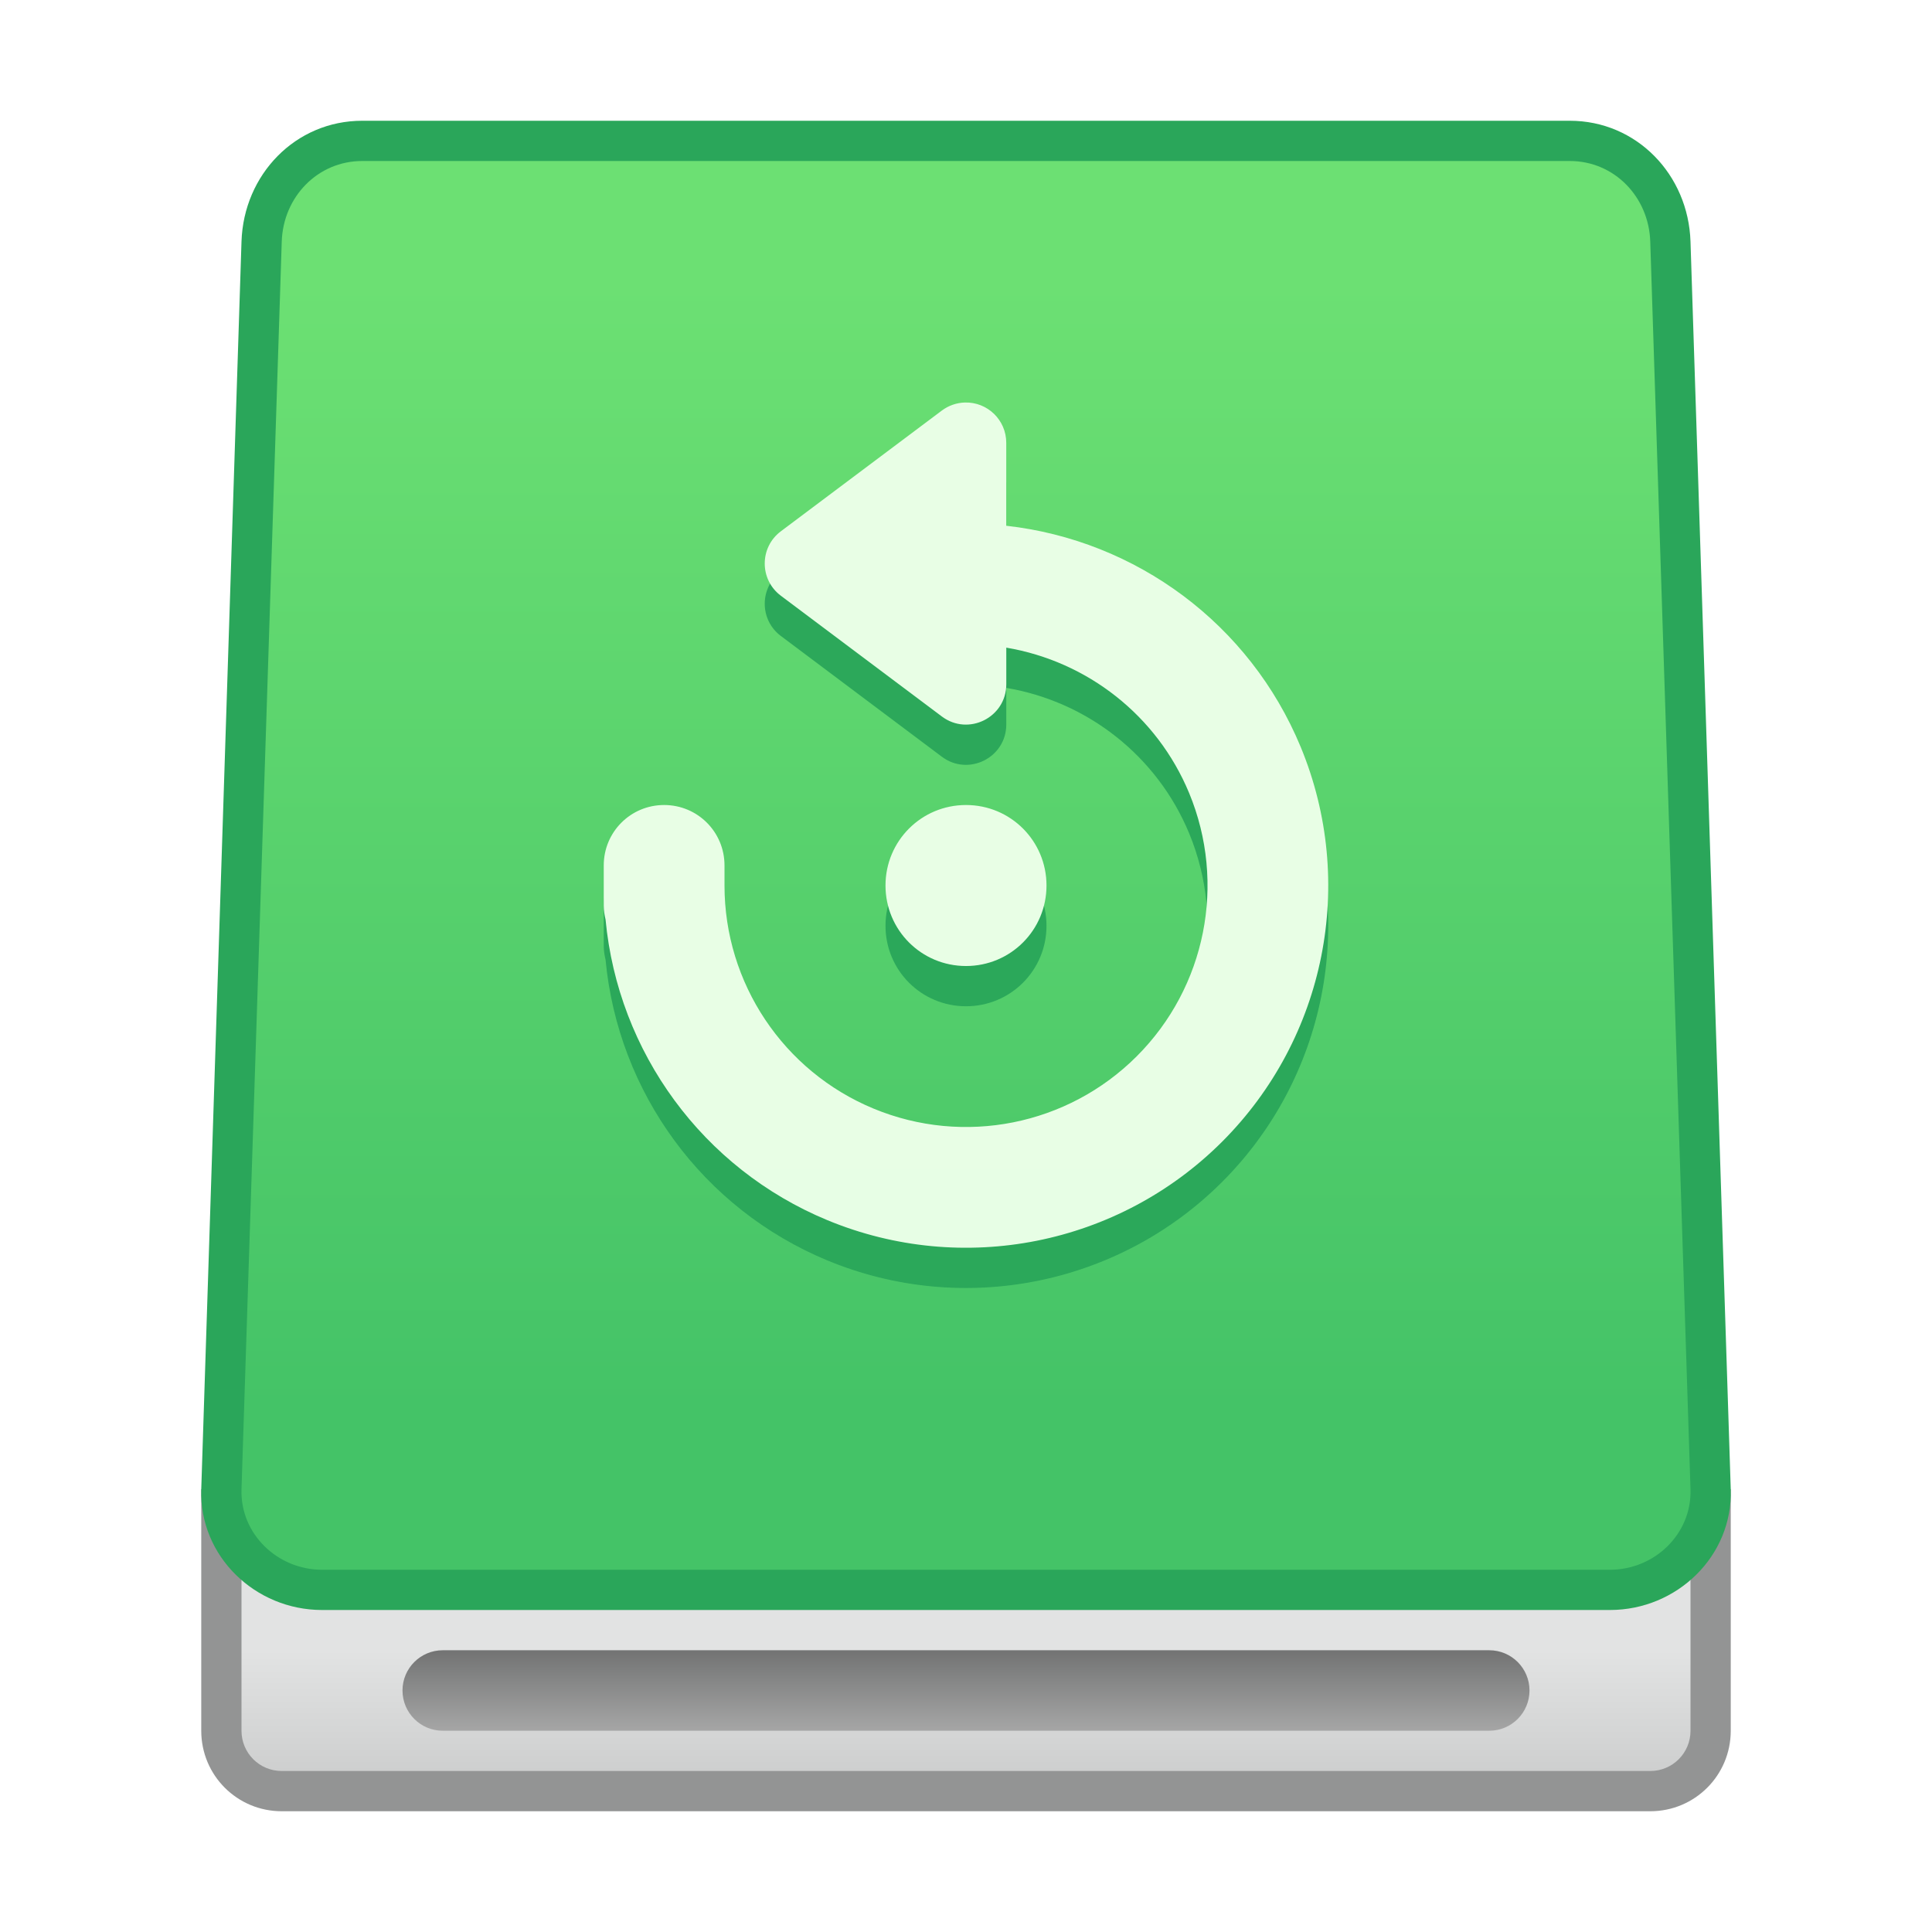
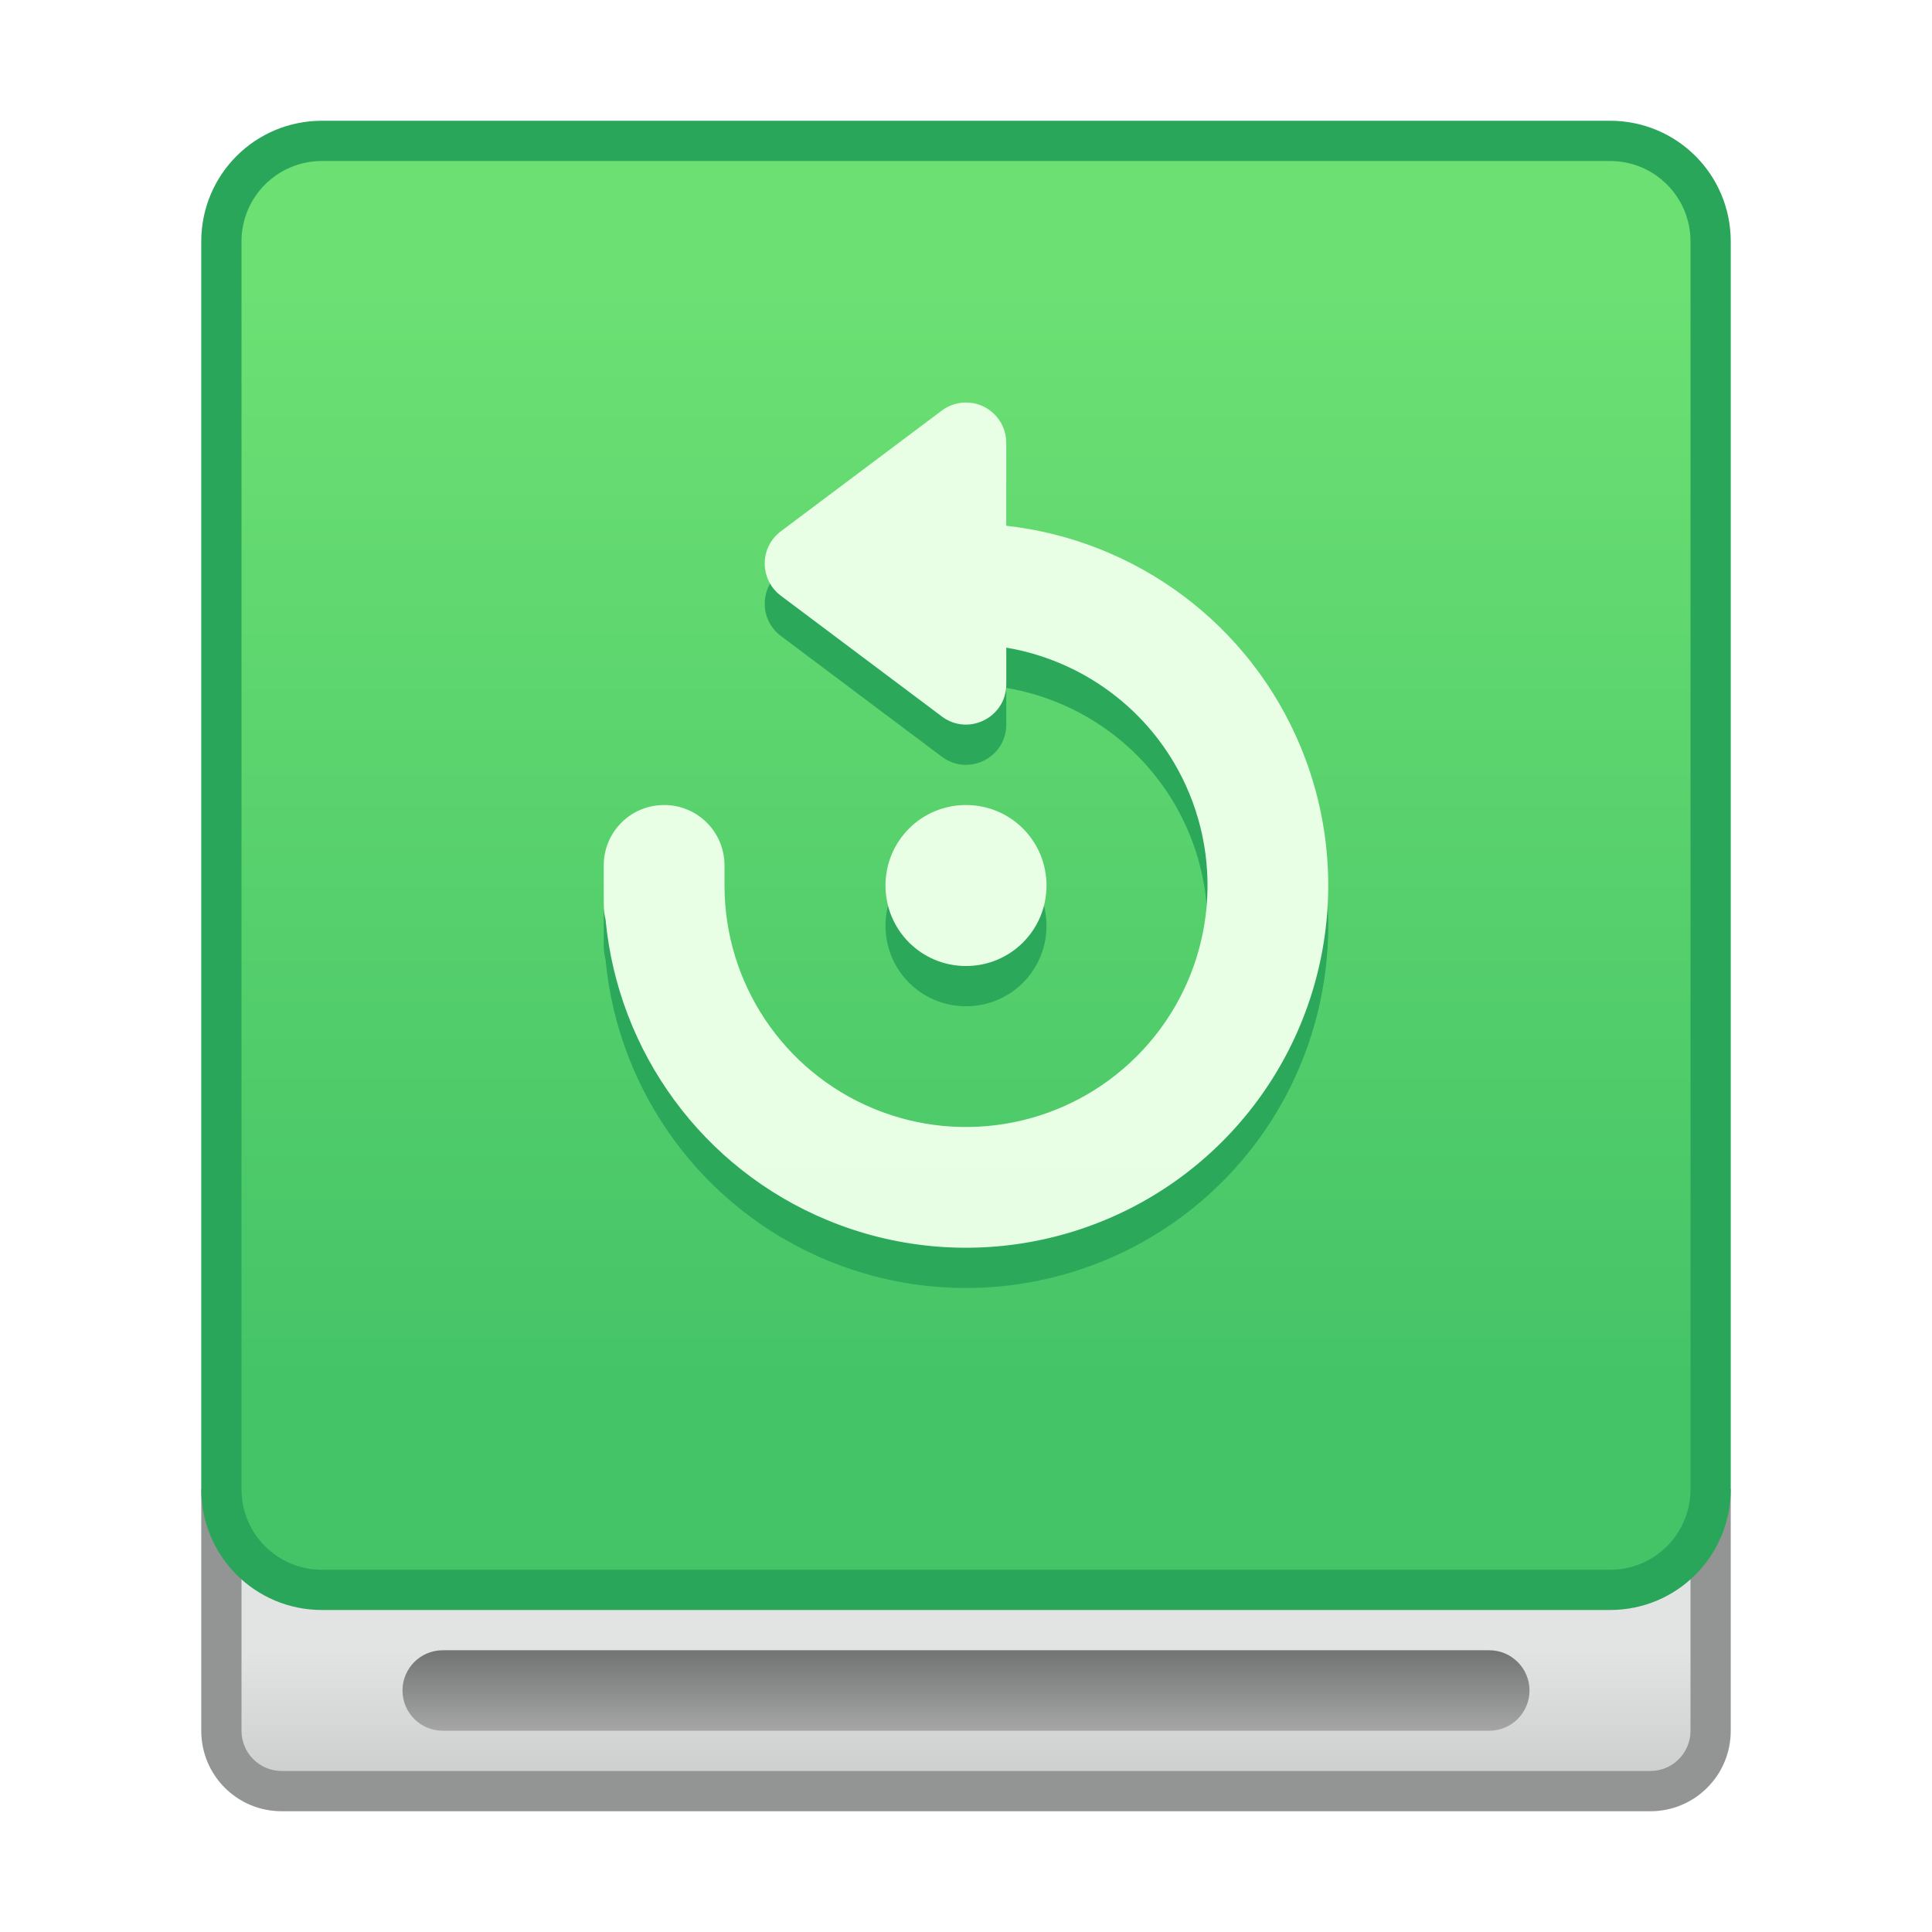
<svg xmlns="http://www.w3.org/2000/svg" xmlns:xlink="http://www.w3.org/1999/xlink" width="48" height="48" viewBox="0 0 48 48" version="1.1" id="svg8">
  <defs id="defs2">
    <linearGradient id="linearGradient868">
      <stop style="stop-color:#a6a6a6;stop-opacity:1" offset="0" id="stop864" />
      <stop style="stop-color:#727373;stop-opacity:1" offset="1" id="stop866" />
    </linearGradient>
    <linearGradient id="linearGradient1384">
      <stop id="stop1380" offset="0" style="stop-color:#cecfcf;stop-opacity:1" />
      <stop id="stop1382" offset="1" style="stop-color:#e2e3e3;stop-opacity:1" />
    </linearGradient>
    <linearGradient id="linearGradient1378">
      <stop id="stop1374" offset="0" style="stop-color:#44c367;stop-opacity:1" />
      <stop id="stop1376" offset="1" style="stop-color:#6ce073;stop-opacity:1" />
    </linearGradient>
    <linearGradient id="linearGradient1041">
      <stop style="stop-color:#ff6c41;stop-opacity:1" offset="0" id="stop1037" />
      <stop style="stop-color:#ff8c61;stop-opacity:1" offset="1" id="stop1039" />
    </linearGradient>
    <linearGradient id="linearGradient1032">
      <stop style="stop-color:#343434;stop-opacity:1" offset="0" id="stop1028" />
      <stop style="stop-color:#474748;stop-opacity:1" offset="1" id="stop1030" />
    </linearGradient>
    <style type="text/css" id="current-color-scheme">
      .ColorScheme-Text {
        color:#122036;
      }
      </style>
    <linearGradient xlink:href="#linearGradient1378" id="linearGradient1017" x1="17" y1="300.65" x2="17" y2="272.65" gradientUnits="userSpaceOnUse" gradientTransform="translate(0,-1)" />
    <linearGradient xlink:href="#linearGradient1032" id="linearGradient1034" x1="9" y1="42" x2="9" y2="34" gradientUnits="userSpaceOnUse" />
    <linearGradient xlink:href="#linearGradient1041" id="linearGradient1043" x1="32" y1="310.65" x2="32" y2="286.65" gradientUnits="userSpaceOnUse" gradientTransform="translate(0,-3.8964844e-6)" />
    <style type="text/css" id="current-color-scheme-5">
      .ColorScheme-Text {
        color:#122036;
      }
      </style>
    <linearGradient xlink:href="#linearGradient1384" id="linearGradient1319" gradientUnits="userSpaceOnUse" x1="9" y1="42" x2="9" y2="39" gradientTransform="translate(0,266.65)" />
    <style type="text/css" id="current-color-scheme-3">
      .ColorScheme-Text {
        color:#122036;
      }
      </style>
    <linearGradient xlink:href="#linearGradient868" id="linearGradient870" x1="24" y1="309.65" x2="24" y2="307.65" gradientUnits="userSpaceOnUse" />
  </defs>
  <g id="layer1" transform="translate(0,-266.65)">
    <g id="g1066" transform="translate(3,2)">
      <path style="opacity:1;fill:#8b8c8c;fill-opacity:0.933;stroke:none;stroke-width:2;stroke-linecap:round;stroke-linejoin:round;stroke-miterlimit:4;stroke-dasharray:none;stroke-opacity:1" d="m 2,301.65 v 2 1 3 c 0,1.108 0.892,2 2,2 h 34 c 1.108,0 2,-0.892 2,-2 v -3 -1 -2 H 38 4 Z" id="rect979" />
      <path style="opacity:1;fill:url(#linearGradient1319);fill-opacity:1;stroke:none;stroke-width:2;stroke-linecap:round;stroke-linejoin:round;stroke-miterlimit:4;stroke-dasharray:none;stroke-opacity:1" d="m 3,301.65 v 1 3 2 c 0,0.554 0.446,1 1,1 h 34 c 0.554,0 1,-0.446 1,-1 v -2 -3 -1 H 38 4 Z" id="rect981" />
-       <path style="opacity:1;fill:#2aa65a;fill-opacity:1;stroke:none;stroke-width:2;stroke-linecap:round;stroke-linejoin:round;stroke-miterlimit:4;stroke-dasharray:none;stroke-opacity:1" d="m 6,267.65 h 30 c 1.662,0 2.946,1.339 3,3 l 1,31 c 0.054,1.661 -1.338,3 -3,3 H 5 c -1.662,0 -3.054,-1.339 -3,-3 l 1,-31 c 0.054,-1.661 1.338,-3 3,-3 z" id="rect975" />
-       <path style="opacity:1;fill:url(#linearGradient1017);fill-opacity:1;stroke:none;stroke-width:2;stroke-linecap:round;stroke-linejoin:round;stroke-miterlimit:4;stroke-dasharray:none;stroke-opacity:1" d="m 6,268.65 c -1.108,0 -1.964,0.893 -2,2 l -1,31 c -0.036,1.107 0.892,2 2,2 h 32 c 1.108,0 2.036,-0.893 2,-2 l -1,-31 c -0.036,-1.107 -0.892,-2 -2,-2 z" id="rect977" />
+       <path style="opacity:1;fill:#2aa65a;fill-opacity:1;stroke:none;stroke-width:2;stroke-linecap:round;stroke-linejoin:round;stroke-miterlimit:4;stroke-dasharray:none;stroke-opacity:1" d="m 5,267.65 h 32 c 1.662,0 3,1.338 3,3 v 31 c 0,1.662 -1.338,3 -3,3 H 5 c -1.662,0 -3,-1.338 -3,-3 v -31 c 0,-1.662 1.338,-3 3,-3 z" id="rect975" />
+       <path style="opacity:1;fill:url(#linearGradient1017);fill-opacity:1;stroke:none;stroke-width:2;stroke-linecap:round;stroke-linejoin:round;stroke-miterlimit:4;stroke-dasharray:none;stroke-opacity:1" d="m 5,268.65 c -1.108,0 -2,0.892 -2,2 v 31 c 0,1.108 0.892,2 2,2 h 32 c 1.108,0 2,-0.892 2,-2 v -31 c 0,-1.108 -0.892,-2 -2,-2 z" id="rect977" />
    </g>
    <g transform="translate(-27,-3.00069)" id="layer1-25">
      <g transform="translate(13,-7)" id="g1645">
        <g id="layer1-2" transform="translate(31,25.99999)" />
        <g id="layer1-6-8" transform="translate(22,-1)">
          <g id="g1605-6" style="opacity:0.98" transform="translate(19,-11.99998)">
            <path style="opacity:0.98;fill:#2aa65a;fill-opacity:1;stroke:none;stroke-width:3.838;stroke-linecap:round;stroke-linejoin:round;stroke-miterlimit:4;stroke-dasharray:none;stroke-opacity:1;paint-order:stroke markers fill" d="m -3.029,300.651 c -0.206,0.006 -0.405,0.076 -0.57,0.199 l -4,3 c -0.535,0.4 -0.535,1.202 0,1.602 l 4,3 c 0.659,0.494 1.6,0.023 1.6,-0.801 v -0.91 c 2.012,0.34 3.744,1.685 4.543,3.613 0.929,2.242 0.415,4.823 -1.301,6.539 -1.716,1.716 -4.297,2.23 -6.539,1.301 C -7.539,317.265 -9,315.077 -9,312.651 v -0.5 c 0,-0.831 -0.669,-1.5 -1.5,-1.5 -0.831,0 -1.5,0.669 -1.5,1.5 v 0.5 0.5 c 0,0.12 0.019,0.234 0.045,0.346 0.311,3.295 2.412,6.185 5.512,7.469 3.363,1.392 7.233,0.622 9.807,-1.951 2.573,-2.574 3.343,-6.444 1.951,-9.807 C 4.051,306.156 1.231,304.074 -2,303.713 v -2.062 c 1.84e-4,-0.564 -0.466,-1.016 -1.029,-1 z M -3,310.651 c -1.108,0 -2,0.892 -2,2 0,1.108 0.892,2 2,2 1.108,0 2,-0.892 2,-2 0,-1.108 -0.892,-2 -2,-2 z" id="path1672-0-8" />
            <path style="opacity:1;fill:#ebffe8;fill-opacity:1;stroke:none;stroke-width:3.838;stroke-linecap:round;stroke-linejoin:round;stroke-miterlimit:4;stroke-dasharray:none;stroke-opacity:1;paint-order:stroke markers fill" d="m -3.029,299.651 c -0.206,0.006 -0.405,0.076 -0.57,0.199 l -4,3 c -0.535,0.4 -0.535,1.202 0,1.602 l 4,3 c 0.659,0.494 1.6,0.023 1.6,-0.801 v -0.91 c 2.012,0.34 3.744,1.685 4.543,3.613 0.929,2.242 0.415,4.823 -1.301,6.539 -1.716,1.716 -4.297,2.23 -6.539,1.301 C -7.539,316.265 -9,314.077 -9,311.651 v -0.5 c 0,-0.831 -0.669,-1.5 -1.5,-1.5 -0.831,0 -1.5,0.669 -1.5,1.5 v 0.5 0.5 c 0,0.12 0.019,0.234 0.045,0.346 0.311,3.295 2.412,6.185 5.512,7.469 3.363,1.392 7.233,0.622 9.807,-1.951 2.573,-2.574 3.343,-6.444 1.951,-9.807 C 4.051,305.156 1.231,303.074 -2,302.713 v -2.062 c 1.84e-4,-0.564 -0.466,-1.016 -1.029,-1 z m 0.029,10 c -1.108,0 -2,0.892 -2,2 0,1.108 0.892,2 2,2 1.108,0 2,-0.892 2,-2 0,-1.108 -0.892,-2 -2,-2 z" id="path1672-8" />
            <g transform="translate(-24,295.65)" style="fill:none;fill-rule:evenodd;stroke:none;stroke-width:1;stroke-linejoin:round" id="Page-1-4">
              <g style="stroke:#333333;stroke-width:2" id="Artboard-4-3" transform="translate(-532,-115)">
                <g id="12-1" transform="translate(532,115)" />
              </g>
            </g>
          </g>
        </g>
      </g>
    </g>
    <g id="layer1-7" transform="translate(8e-6,1.5e-5)">
      <g transform="translate(35,-15)" id="g1535">
        <g transform="translate(-35,15)" id="g911">
          <g transform="translate(-24,-4)" id="g5422">
            <g id="layer1-6-0" transform="matrix(1.466667,0,0,1.466667,24.53333,-142.9033)">
              <g id="g1473-9" transform="translate(31,2)" />
            </g>
            <g id="layer1-6-1" transform="matrix(1.466667,0,0,1.466667,24.73333,-143.0367)">
              <g id="g1605-2" style="opacity:0.98" transform="translate(19,-11.99998)">
                <g transform="translate(-24,295.65)" style="fill:none;fill-rule:evenodd;stroke:none;stroke-width:1;stroke-linejoin:round" id="Page-1-6">
                  <g style="stroke:#333333;stroke-width:2" id="Artboard-4-0" transform="translate(-532,-115)">
                    <g id="12-6" transform="translate(532,115)" />
                  </g>
                </g>
              </g>
            </g>
          </g>
        </g>
      </g>
    </g>
    <rect style="opacity:1;fill:url(#linearGradient870);fill-opacity:1;stroke:none;stroke-width:2;stroke-linecap:round;stroke-linejoin:round;stroke-miterlimit:4;stroke-dasharray:none;stroke-opacity:1" id="rect862" width="28" height="2" x="10" y="307.65" ry="1" />
  </g>
</svg>
